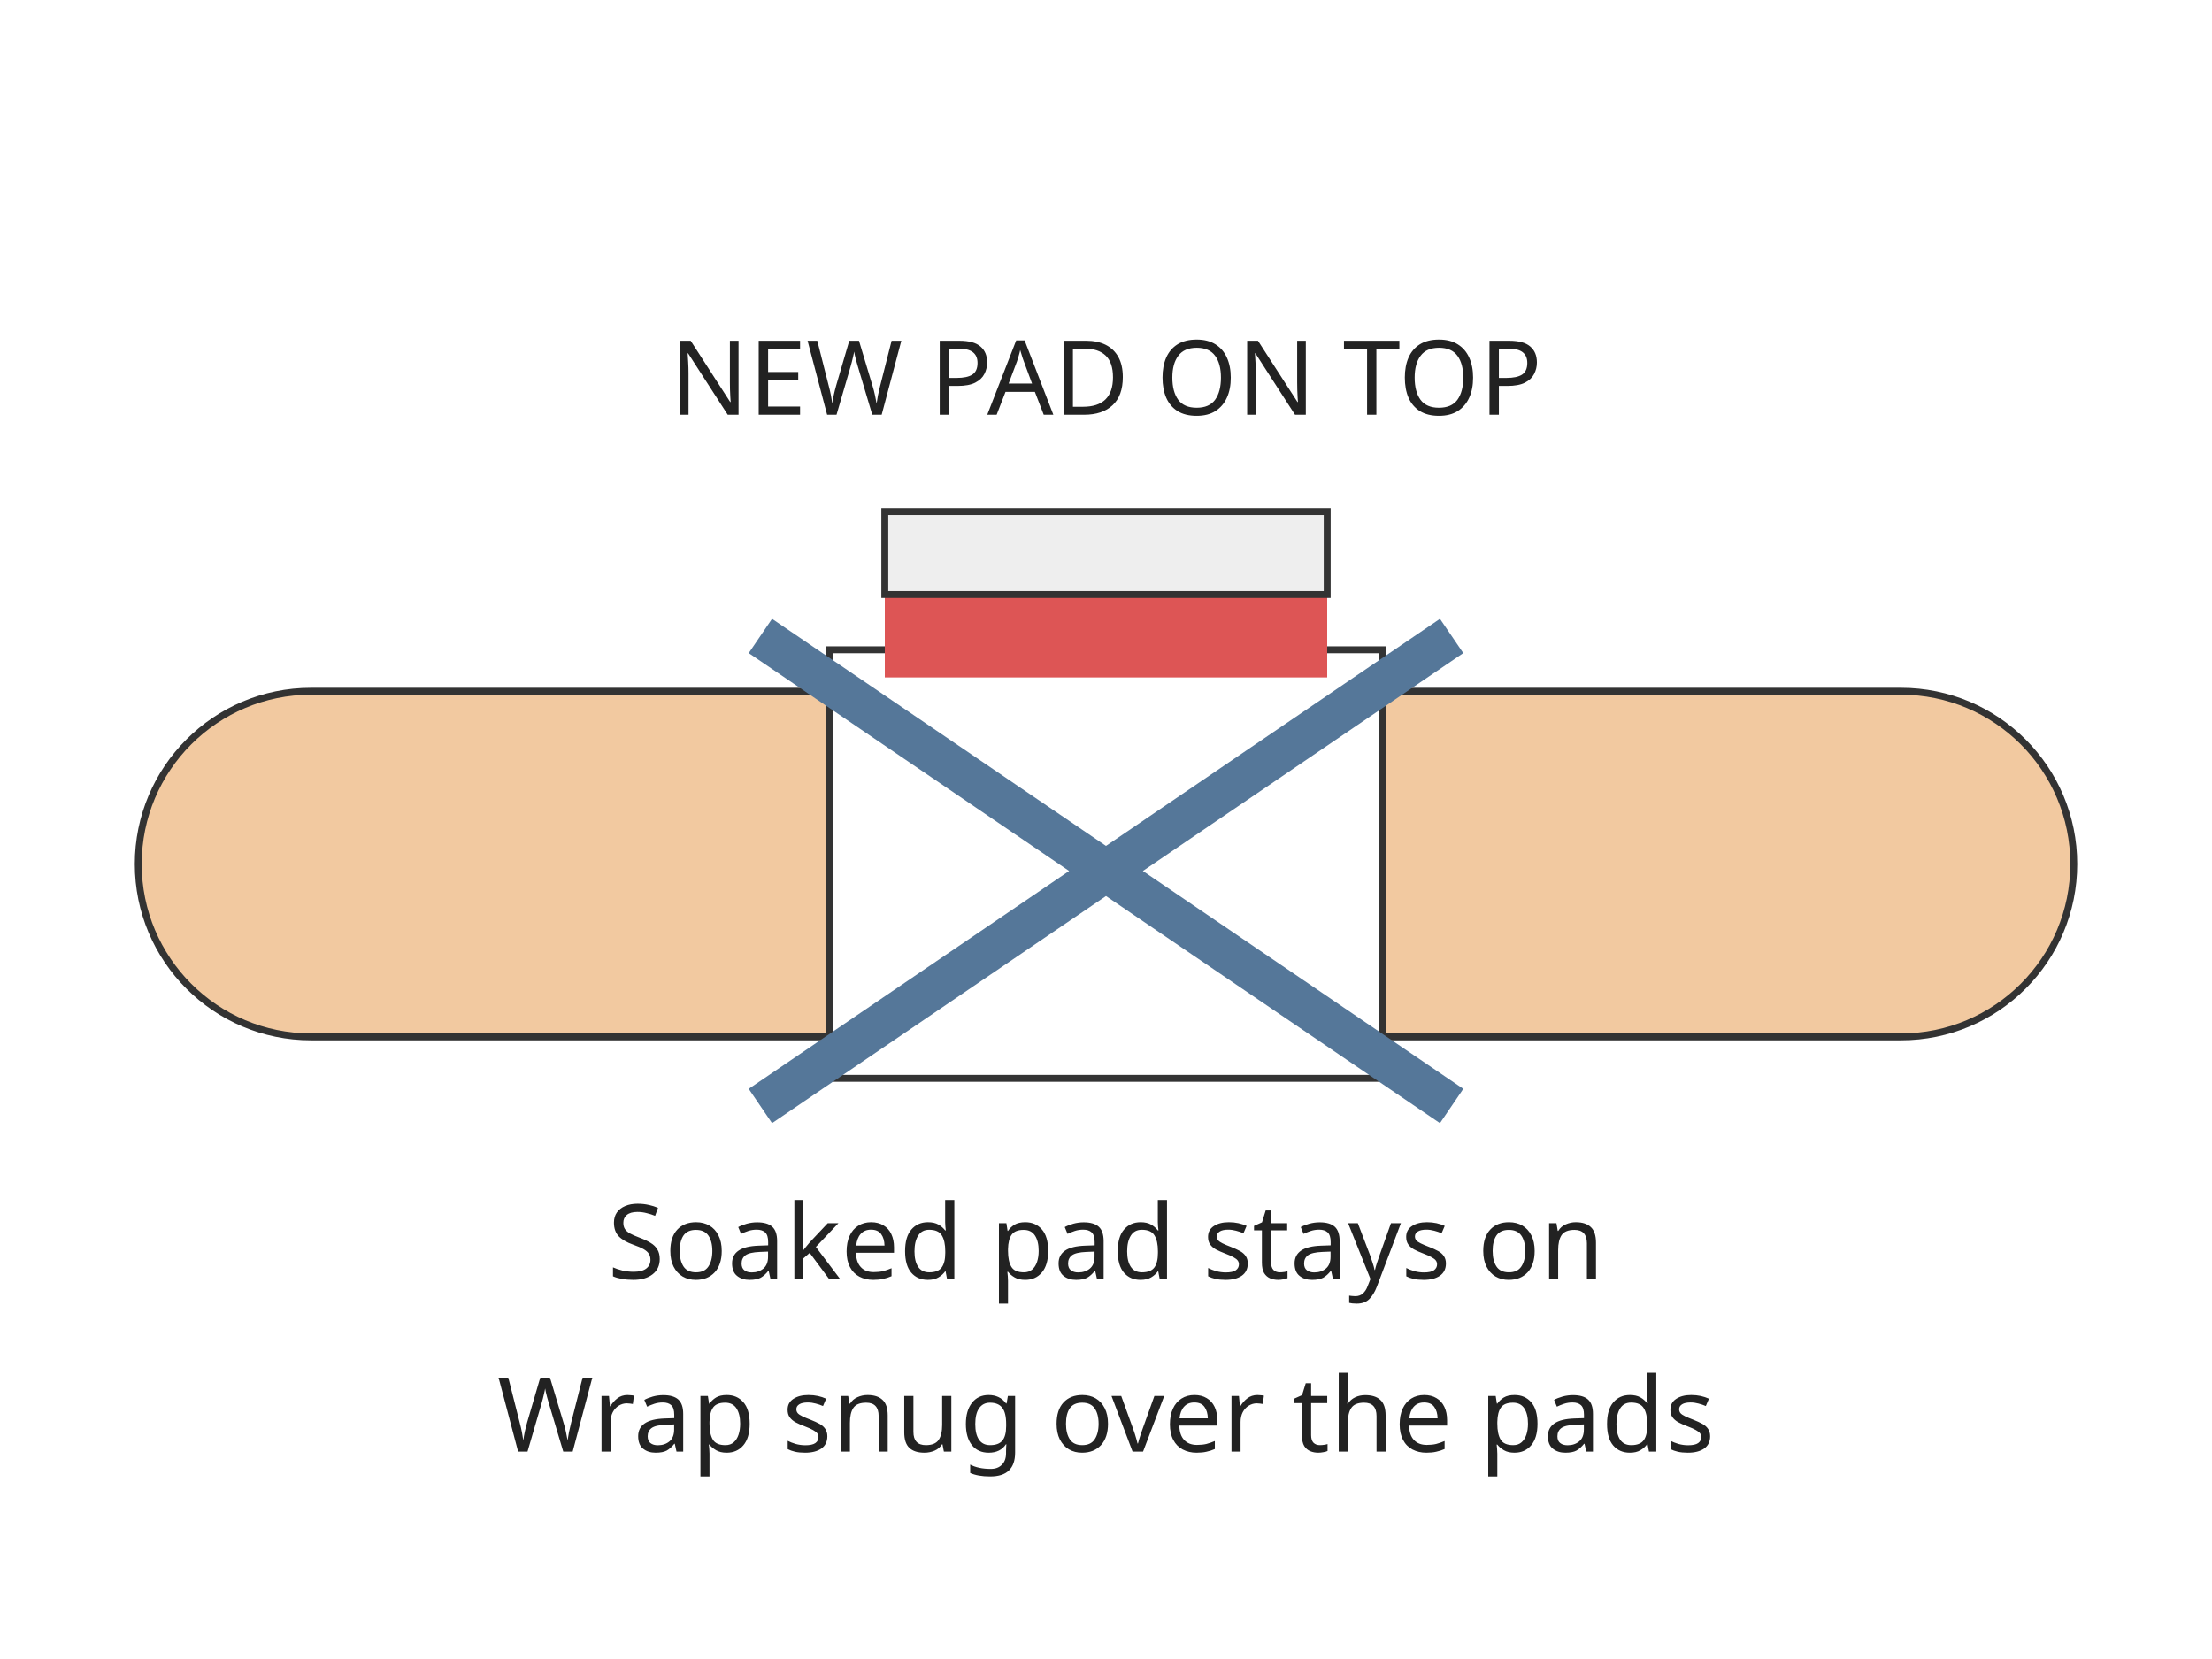
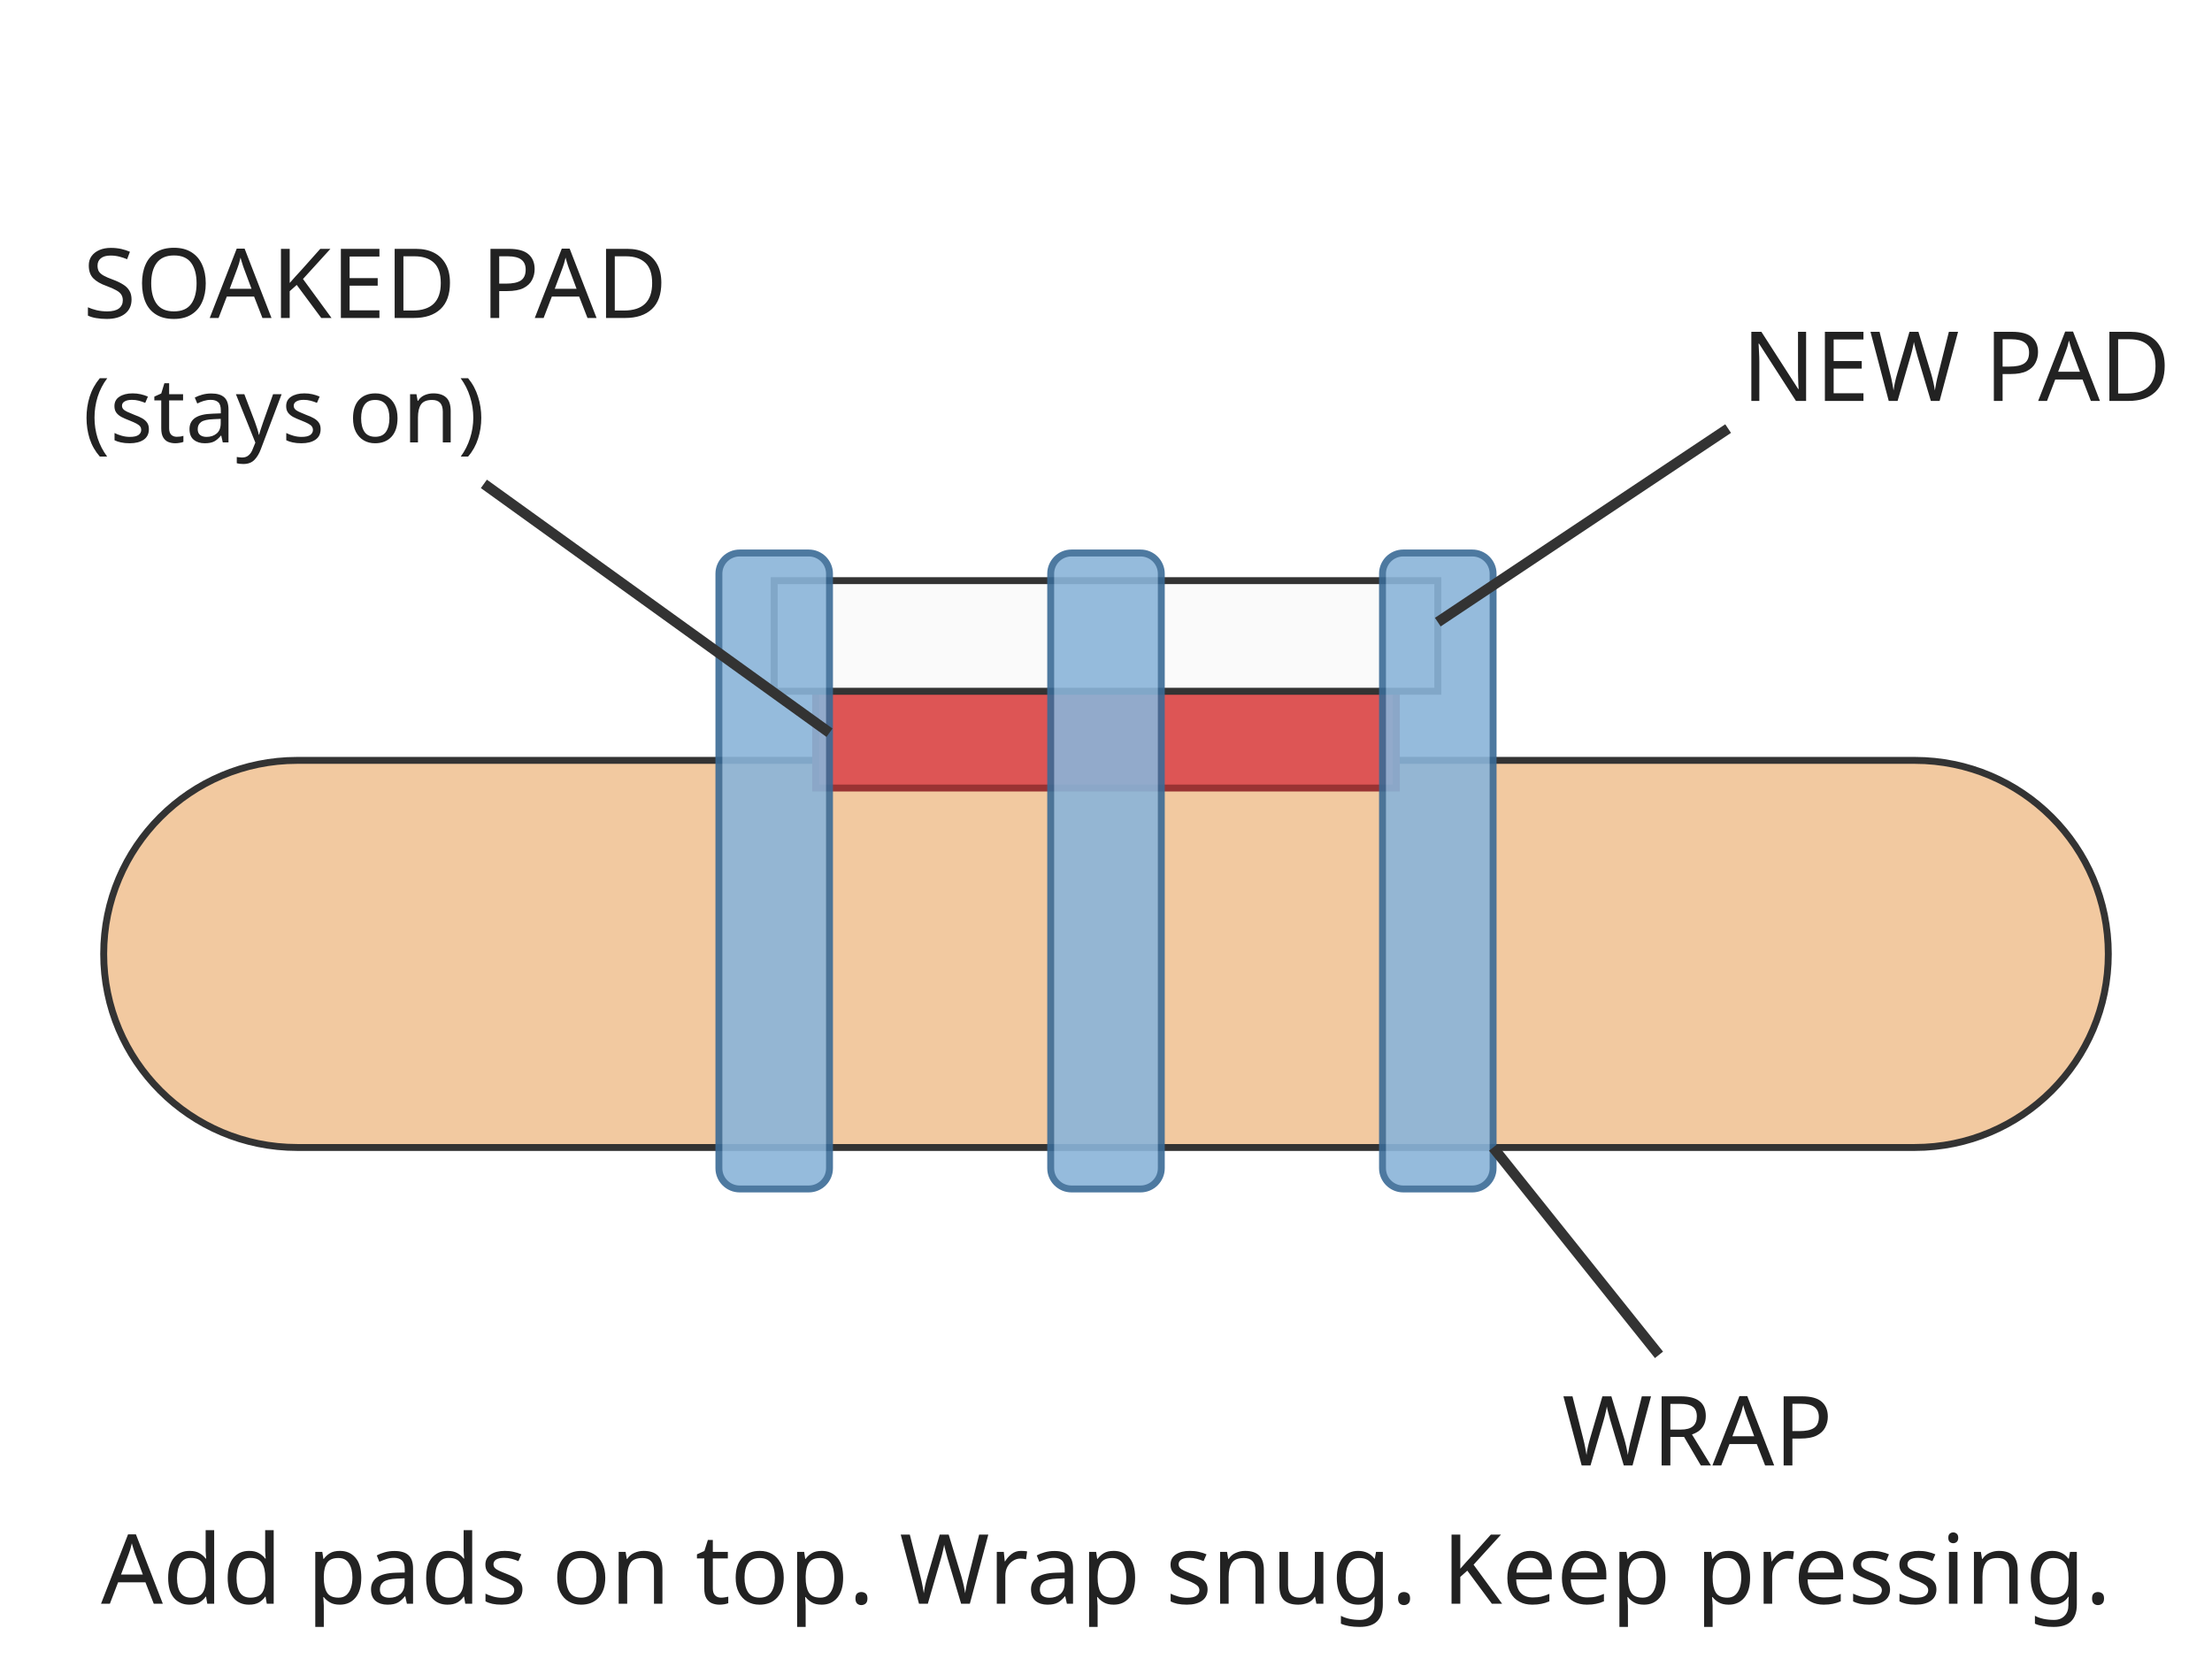
- <svg xmlns="http://www.w3.org/2000/svg" viewBox="0 0 320 240" width="320" height="240" role="img" aria-label="Pressure dressing: if blood soaks through, add more on top">
+ <svg xmlns="http://www.w3.org/2000/svg" viewBox="0 0 320 240" width="320" height="240" role="img" aria-label="Pressure dressing on an arm: the soaked pad stays on, a new pad goes on top, and a wrap holds both snug">
  <rect width="320" height="240" fill="#fff" />
-   <g font-family="sans-serif" font-size="15" fill="#222">
-     <rect x="20" y="100" width="280" height="50" rx="25" fill="#f2c9a0" stroke="#333" />
-     <rect x="120" y="94" width="80" height="62" fill="#fff" stroke="#333" />
-     <rect x="128" y="86" width="64" height="12" fill="#d55" />
-     <rect x="128" y="74" width="64" height="12" fill="#eee" stroke="#333" />
-     <path d="M110 92 L210 160 M110 160 L210 92" stroke="#579" stroke-width="6" />
-     <text x="160" y="60" text-anchor="middle" font-size="15" fill="#222">NEW PAD ON TOP</text>
-     <text x="160" y="185" text-anchor="middle" font-size="15" fill="#222">Soaked pad stays on</text>
-     <text x="160" y="210" text-anchor="middle" font-size="15" fill="#222">Wrap snug over the pads</text>
+   <g font-family="sans-serif" fill="#222">
+     <rect x="15" y="110" width="290" height="56" rx="28" fill="#f2c9a0" stroke="#333" />
+     <rect x="118" y="100" width="84" height="14" fill="#d55" stroke="#933" />
+     <rect x="112" y="84" width="96" height="16" fill="#fafafa" stroke="#333" />
+     <g fill="#8ab4d8" stroke="#3a6a96" opacity=".9">
+       <rect x="104" y="80" width="16" height="92" rx="3" />
+       <rect x="152" y="80" width="16" height="92" rx="3" />
+       <rect x="200" y="80" width="16" height="92" rx="3" />
+     </g>
+     <path d="M250 62 L208 90" stroke="#333" stroke-width="1.5" />
+     <text x="252" y="58" font-size="14">NEW PAD</text>
+     <path d="M70 70 L120 106" stroke="#333" stroke-width="1.5" />
+     <text x="12" y="46" font-size="14">SOAKED PAD</text>
+     <text x="12" y="64" font-size="13">(stays on)</text>
+     <path d="M240 196 L216 166" stroke="#333" stroke-width="1.5" />
+     <text x="226" y="212" font-size="14">WRAP</text>
+     <text x="160" y="232" text-anchor="middle" font-size="14">Add pads on top. Wrap snug. Keep pressing.</text>
  </g>
</svg>
